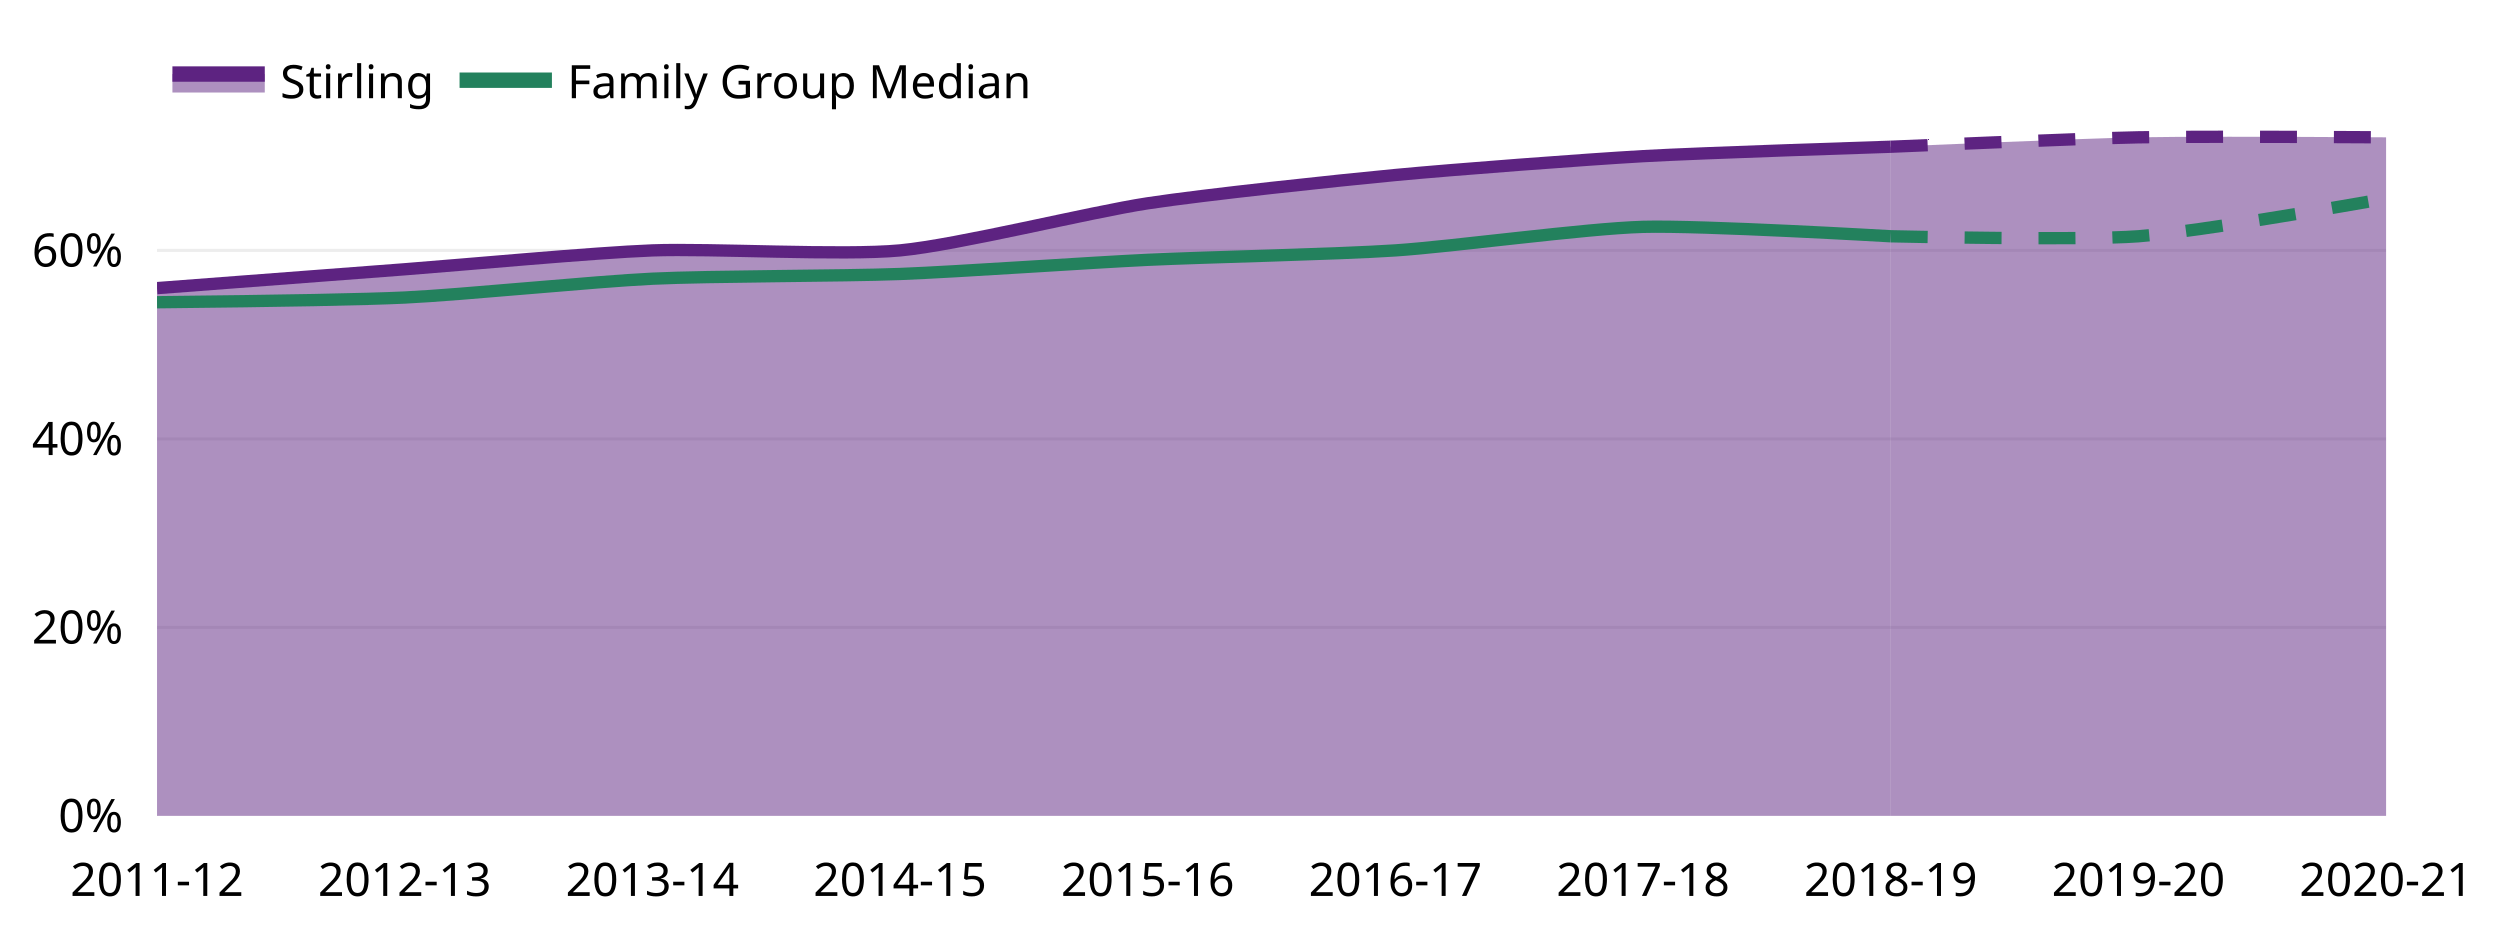
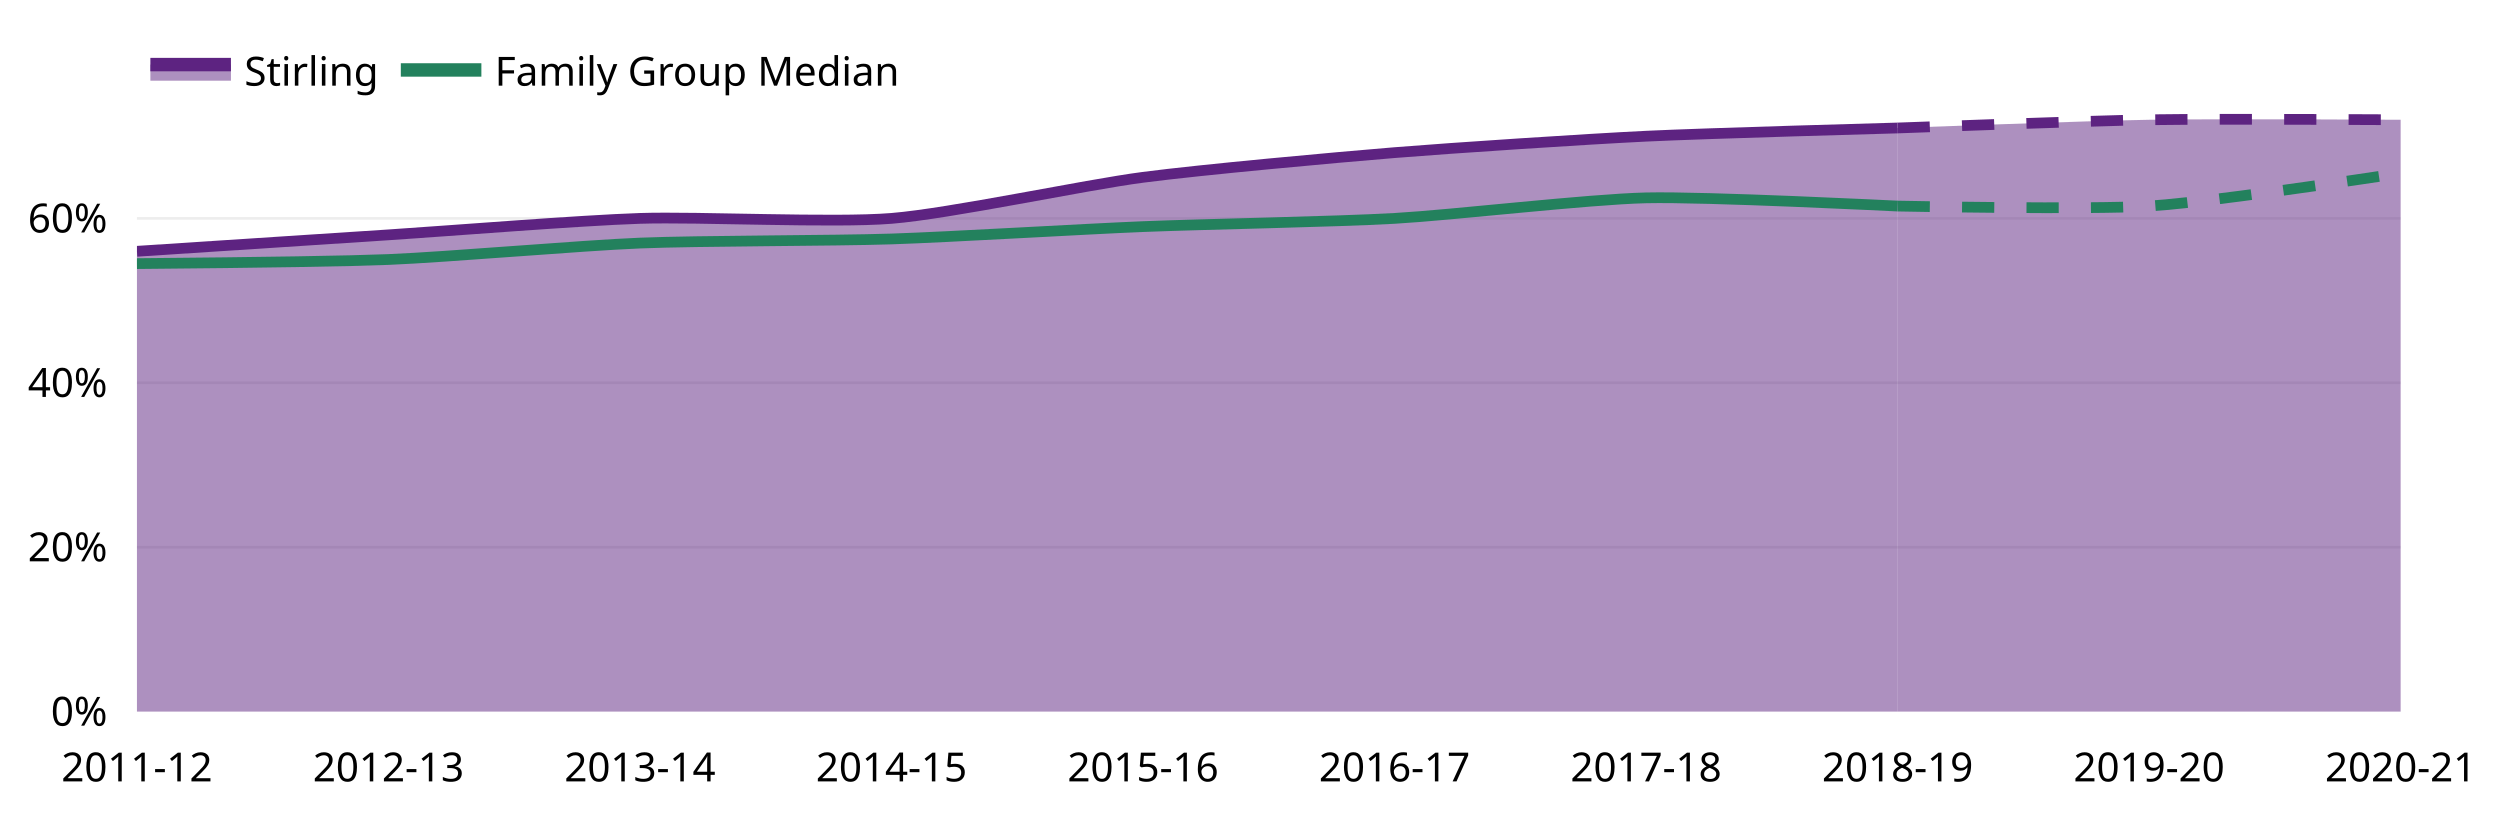
- <svg xmlns="http://www.w3.org/2000/svg" class="main-svg" width="812" height="305" style="" viewBox="0 0 812 305">
-   <rect x="0" y="0" width="812" height="305" style="fill: rgb(255, 255, 255); fill-opacity: 1;" />
-   <defs id="defs-811043">
+ <svg xmlns="http://www.w3.org/2000/svg" class="main-svg" width="931" height="305" style="" viewBox="0 0 931 305">
+   <rect x="0" y="0" width="931" height="305" style="fill: rgb(255, 255, 255); fill-opacity: 1;" />
+   <defs id="defs-1cb2fe">
    <g class="clips">
-       <clipPath id="clip811043xyplot" class="plotclip">
-         <rect width="724" height="232" />
-       </clipPath>
-       <clipPath class="axesclip" id="clip811043x">
-         <rect x="51" y="0" width="724" height="305" />
-       </clipPath>
-       <clipPath class="axesclip" id="clip811043y">
-         <rect x="0" y="33" width="812" height="232" />
-       </clipPath>
-       <clipPath class="axesclip" id="clip811043xy">
-         <rect x="51" y="33" width="724" height="232" />
+       <clipPath id="clip1cb2fexyplot" class="plotclip">
+         <rect width="843" height="232" />
+       </clipPath>
+       <clipPath class="axesclip" id="clip1cb2fex">
+         <rect x="51" y="0" width="843" height="305" />
+       </clipPath>
+       <clipPath class="axesclip" id="clip1cb2fey">
+         <rect x="0" y="33" width="931" height="232" />
+       </clipPath>
+       <clipPath class="axesclip" id="clip1cb2fexy">
+         <rect x="51" y="33" width="843" height="232" />
      </clipPath>
    </g>
    <g class="gradients" />
    <g class="patterns" />
  </defs>
  <g class="bglayer">
-     <rect class="bg" x="41" y="23" width="744" height="252" style="fill: rgb(0, 0, 0); fill-opacity: 0; stroke-width: 0;" />
+     <rect class="bg" x="41" y="23" width="863" height="252" style="fill: rgb(0, 0, 0); fill-opacity: 0; stroke-width: 0;" />
  </g>
  <g class="layer-below">
    <g class="imagelayer" />
    <g class="shapelayer" />
  </g>
  <g class="cartesianlayer">
    <g class="subplot xy">
      <g class="layer-subplot">
        <g class="shapelayer" />
        <g class="imagelayer" />
      </g>
      <g class="gridlayer">
        <g class="x">
-           <path class="xgrid crisp" transform="translate(131.44,0)" d="M0,33v232" style="stroke: rgb(255, 255, 255); stroke-opacity: 1; stroke-width: 1px;" />
-           <path class="xgrid crisp" transform="translate(211.89,0)" d="M0,33v232" style="stroke: rgb(255, 255, 255); stroke-opacity: 1; stroke-width: 1px;" />
-           <path class="xgrid crisp" transform="translate(292.33,0)" d="M0,33v232" style="stroke: rgb(255, 255, 255); stroke-opacity: 1; stroke-width: 1px;" />
-           <path class="xgrid crisp" transform="translate(372.78,0)" d="M0,33v232" style="stroke: rgb(255, 255, 255); stroke-opacity: 1; stroke-width: 1px;" />
-           <path class="xgrid crisp" transform="translate(453.22,0)" d="M0,33v232" style="stroke: rgb(255, 255, 255); stroke-opacity: 1; stroke-width: 1px;" />
-           <path class="xgrid crisp" transform="translate(533.67,0)" d="M0,33v232" style="stroke: rgb(255, 255, 255); stroke-opacity: 1; stroke-width: 1px;" />
-           <path class="xgrid crisp" transform="translate(614.11,0)" d="M0,33v232" style="stroke: rgb(255, 255, 255); stroke-opacity: 1; stroke-width: 1px;" />
-           <path class="xgrid crisp" transform="translate(694.56,0)" d="M0,33v232" style="stroke: rgb(255, 255, 255); stroke-opacity: 1; stroke-width: 1px;" />
+           <path class="xgrid crisp" transform="translate(144.67,0)" d="M0,33v232" style="stroke: rgb(255, 255, 255); stroke-opacity: 1; stroke-width: 1px;" />
+           <path class="xgrid crisp" transform="translate(238.33,0)" d="M0,33v232" style="stroke: rgb(255, 255, 255); stroke-opacity: 1; stroke-width: 1px;" />
+           <path class="xgrid crisp" transform="translate(332,0)" d="M0,33v232" style="stroke: rgb(255, 255, 255); stroke-opacity: 1; stroke-width: 1px;" />
+           <path class="xgrid crisp" transform="translate(425.67,0)" d="M0,33v232" style="stroke: rgb(255, 255, 255); stroke-opacity: 1; stroke-width: 1px;" />
+           <path class="xgrid crisp" transform="translate(519.33,0)" d="M0,33v232" style="stroke: rgb(255, 255, 255); stroke-opacity: 1; stroke-width: 1px;" />
+           <path class="xgrid crisp" transform="translate(613,0)" d="M0,33v232" style="stroke: rgb(255, 255, 255); stroke-opacity: 1; stroke-width: 1px;" />
+           <path class="xgrid crisp" transform="translate(706.67,0)" d="M0,33v232" style="stroke: rgb(255, 255, 255); stroke-opacity: 1; stroke-width: 1px;" />
+           <path class="xgrid crisp" transform="translate(800.33,0)" d="M0,33v232" style="stroke: rgb(255, 255, 255); stroke-opacity: 1; stroke-width: 1px;" />
        </g>
        <g class="y">
-           <path class="ygrid crisp" transform="translate(0,203.78)" d="M51,0h724" style="stroke: rgb(237, 237, 237); stroke-opacity: 1; stroke-width: 1px;" />
-           <path class="ygrid crisp" transform="translate(0,142.56)" d="M51,0h724" style="stroke: rgb(237, 237, 237); stroke-opacity: 1; stroke-width: 1px;" />
-           <path class="ygrid crisp" transform="translate(0,81.33)" d="M51,0h724" style="stroke: rgb(237, 237, 237); stroke-opacity: 1; stroke-width: 1px;" />
+           <path class="ygrid crisp" transform="translate(0,203.78)" d="M51,0h843" style="stroke: rgb(237, 237, 237); stroke-opacity: 1; stroke-width: 1px;" />
+           <path class="ygrid crisp" transform="translate(0,142.56)" d="M51,0h843" style="stroke: rgb(237, 237, 237); stroke-opacity: 1; stroke-width: 1px;" />
+           <path class="ygrid crisp" transform="translate(0,81.33)" d="M51,0h843" style="stroke: rgb(237, 237, 237); stroke-opacity: 1; stroke-width: 1px;" />
        </g>
      </g>
      <g class="zerolinelayer">
-         <path class="yzl zl crisp" transform="translate(0,265)" d="M51,0h724" style="stroke: rgb(255, 255, 255); stroke-opacity: 1; stroke-width: 2px;" />
+         <path class="yzl zl crisp" transform="translate(0,265)" d="M51,0h843" style="stroke: rgb(255, 255, 255); stroke-opacity: 1; stroke-width: 2px;" />
      </g>
      <path class="xlines-below" />
      <path class="ylines-below" />
      <g class="overlines-below" />
      <g class="xaxislayer-below" />
      <g class="yaxislayer-below" />
      <g class="overaxes-below" />
-       <g class="plot" transform="translate(51,33)" clip-path="url(#clip811043xyplot)">
+       <g class="plot" transform="translate(51,33)" clip-path="url(#clip1cb2fexyplot)">
        <g class="scatterlayer mlayer">
-           <g class="trace scatter tracea64df2" style="stroke-miterlimit: 2;">
+           <g class="trace scatter trace0db4c7" style="stroke-miterlimit: 2;">
            <g class="fills">
              <g>
-                 <path class="js-fill" d="M563.11,232L0,232L0,60.58Q61.67,55.89 80.44,54.46C99.21,53.03 142.11,49.04 160.89,48.33C179.65,47.62 222.64,50.09 241.33,48.33C260.19,46.55 302.96,35.89 321.78,33.03C340.5,30.18 383.43,25.63 402.22,23.84C420.97,22.06 463.89,18.79 482.67,17.72C501.43,16.65 563.11,14.66 563.11,14.66Q563.11,14.66 563.11,14.66" style="fill: rgb(93, 35, 129); fill-opacity: 0.5; stroke-width: 0;" />
-               </g>
-             </g>
-             <g class="errorbars" />
-             <g class="lines">
-               <path class="js-line" d="M0,60.58Q61.67,55.89 80.44,54.46C99.21,53.03 142.11,49.04 160.89,48.33C179.65,47.62 222.64,50.09 241.33,48.33C260.19,46.55 302.96,35.89 321.78,33.03C340.5,30.18 383.43,25.63 402.22,23.84C420.97,22.06 463.89,18.79 482.67,17.72C501.43,16.65 563.11,14.66 563.11,14.66Q563.11,14.66 563.11,14.66" style="vector-effect: non-scaling-stroke; fill: none; stroke: rgb(93, 35, 129); stroke-opacity: 1; stroke-width: 4px; opacity: 1;" />
-             </g>
-             <g class="points" />
-             <g class="text" />
-           </g>
-           <g class="trace scatter trace413d14" style="stroke-miterlimit: 2;">
+                 <path class="js-fill" d="M655.67,232L0,232L0,60.58Q71.81,55.89 93.67,54.46C115.52,53.03 165.46,49.04 187.33,48.33C209.17,47.62 259.22,50.1 281,48.33C302.93,46.55 352.77,35.89 374.67,33.03C396.48,30.18 446.46,25.63 468.33,23.84C490.17,22.06 540.13,18.79 562,17.72C583.85,16.65 655.67,14.66 655.67,14.66Q655.67,14.66 655.67,14.66" style="fill: rgb(93, 35, 129); fill-opacity: 0.5; stroke-width: 0;" />
+               </g>
+             </g>
+             <g class="errorbars" />
+             <g class="lines">
+               <path class="js-line" d="M0,60.58Q71.81,55.89 93.67,54.46C115.52,53.03 165.46,49.04 187.33,48.33C209.17,47.62 259.22,50.1 281,48.33C302.93,46.55 352.77,35.89 374.67,33.03C396.48,30.18 446.46,25.63 468.33,23.84C490.17,22.06 540.13,18.79 562,17.72C583.85,16.65 655.67,14.66 655.67,14.66Q655.67,14.66 655.67,14.66" style="vector-effect: non-scaling-stroke; fill: none; stroke: rgb(93, 35, 129); stroke-opacity: 1; stroke-width: 4px; opacity: 1;" />
+             </g>
+             <g class="points" />
+             <g class="text" />
+           </g>
+           <g class="trace scatter trace7bb3b1" style="stroke-miterlimit: 2;">
            <g class="fills">
              <g>
-                 <path class="js-fill" d="M724,232L563.11,232L563.11,14.66Q563.11,14.66 563.11,14.66C563.11,14.66 624.79,11.96 643.56,11.6Q662.33,11.24 724,11.6" style="fill: rgb(93, 35, 129); fill-opacity: 0.5; stroke-width: 0;" />
-               </g>
-             </g>
-             <g class="errorbars" />
-             <g class="lines">
-               <path class="js-line" d="M563.11,14.66Q563.11,14.66 563.11,14.66C563.11,14.66 624.79,11.96 643.56,11.6Q662.33,11.24 724,11.6" style="vector-effect: non-scaling-stroke; fill: none; stroke: rgb(93, 35, 129); stroke-opacity: 1; stroke-width: 4px; opacity: 1; stroke-dasharray: 12px, 12px;" />
-             </g>
-             <g class="points" />
-             <g class="text" />
-           </g>
-           <g class="trace scatter traceef473d" style="stroke-miterlimit: 2; opacity: 1;">
+                 <path class="js-fill" d="M843,232L655.67,232L655.67,14.66Q655.67,14.66 655.67,14.66C655.67,14.66 727.47,11.96 749.33,11.6Q771.18,11.24 843,11.6" style="fill: rgb(93, 35, 129); fill-opacity: 0.5; stroke-width: 0;" />
+               </g>
+             </g>
+             <g class="errorbars" />
+             <g class="lines">
+               <path class="js-line" d="M655.67,14.66Q655.67,14.66 655.67,14.66C655.67,14.66 727.47,11.96 749.33,11.6Q771.18,11.24 843,11.6" style="vector-effect: non-scaling-stroke; fill: none; stroke: rgb(93, 35, 129); stroke-opacity: 1; stroke-width: 4px; opacity: 1; stroke-dasharray: 12px, 12px;" />
+             </g>
+             <g class="points" />
+             <g class="text" />
+           </g>
+           <g class="trace scatter traceaa969f" style="stroke-miterlimit: 2; opacity: 1;">
            <g class="fills" />
            <g class="errorbars" />
            <g class="lines">
-               <path class="js-line" d="M0,65.17Q61.68,64.53 80.44,63.64C99.22,62.75 142.11,58.41 160.89,57.52C179.65,56.63 222.57,56.7 241.33,55.99C260.11,55.27 303,52.28 321.78,51.39C340.55,50.5 383.47,49.58 402.22,48.33C421.01,47.08 463.88,41.21 482.67,40.68C501.42,40.15 563.11,43.74 563.11,43.74Q563.11,43.74 563.11,43.74" style="vector-effect: non-scaling-stroke; fill: none; stroke: rgb(35, 129, 93); stroke-opacity: 1; stroke-width: 4px; opacity: 1;" />
-             </g>
-             <g class="points" />
-             <g class="text" />
-           </g>
-           <g class="trace scatter trace2f91f9" style="stroke-miterlimit: 2; opacity: 1;">
+               <path class="js-line" d="M0,65.17Q71.83,64.53 93.67,63.64C115.54,62.75 165.46,58.41 187.33,57.52C209.17,56.63 259.15,56.7 281,55.99C302.86,55.27 352.81,52.28 374.67,51.39C396.52,50.5 446.49,49.58 468.33,48.33C490.2,47.08 540.13,41.21 562,40.68C583.84,40.15 655.67,43.74 655.67,43.74Q655.67,43.74 655.67,43.74" style="vector-effect: non-scaling-stroke; fill: none; stroke: rgb(35, 129, 93); stroke-opacity: 1; stroke-width: 4px; opacity: 1;" />
+             </g>
+             <g class="points" />
+             <g class="text" />
+           </g>
+           <g class="trace scatter trace65cdb6" style="stroke-miterlimit: 2; opacity: 1;">
            <g class="fills" />
            <g class="errorbars" />
            <g class="lines">
-               <path class="js-line" d="M563.11,43.74Q563.11,43.74 563.11,43.74C563.11,43.74 624.84,45.16 643.56,43.74Q662.38,42.32 724,31.5" style="vector-effect: non-scaling-stroke; fill: none; stroke: rgb(35, 129, 93); stroke-opacity: 1; stroke-width: 4px; opacity: 1; stroke-dasharray: 12px, 12px;" />
+               <path class="js-line" d="M655.67,43.74Q655.67,43.74 655.67,43.74C655.67,43.74 727.52,45.16 749.33,43.74Q771.23,42.32 843,31.5" style="vector-effect: non-scaling-stroke; fill: none; stroke: rgb(35, 129, 93); stroke-opacity: 1; stroke-width: 4px; opacity: 1; stroke-dasharray: 12px, 12px;" />
            </g>
            <g class="points" />
            <g class="text" />
          </g>
        </g>
      </g>
      <g class="overplot" />
      <path class="xlines-above crisp" d="M0,0" style="fill: none;" />
      <path class="ylines-above crisp" d="M0,0" style="fill: none;" />
      <g class="overlines-above" />
      <g class="xaxislayer-above">
        <g class="xtick">
          <text text-anchor="middle" x="0" y="291" transform="translate(51,0)" style="font-family: 'Segoe UI Semibold'; font-size: 15px; fill: rgb(0, 0, 0); fill-opacity: 1; white-space: pre; opacity: 1;">2011-12</text>
        </g>
        <g class="xtick">
-           <text text-anchor="middle" x="0" y="291" transform="translate(131.44,0)" style="font-family: 'Segoe UI Semibold'; font-size: 15px; fill: rgb(0, 0, 0); fill-opacity: 1; white-space: pre; opacity: 1;">2012-13</text>
-         </g>
-         <g class="xtick">
-           <text text-anchor="middle" x="0" y="291" transform="translate(211.89,0)" style="font-family: 'Segoe UI Semibold'; font-size: 15px; fill: rgb(0, 0, 0); fill-opacity: 1; white-space: pre; opacity: 1;">2013-14</text>
-         </g>
-         <g class="xtick">
-           <text text-anchor="middle" x="0" y="291" transform="translate(292.33,0)" style="font-family: 'Segoe UI Semibold'; font-size: 15px; fill: rgb(0, 0, 0); fill-opacity: 1; white-space: pre; opacity: 1;">2014-15</text>
-         </g>
-         <g class="xtick">
-           <text text-anchor="middle" x="0" y="291" transform="translate(372.78,0)" style="font-family: 'Segoe UI Semibold'; font-size: 15px; fill: rgb(0, 0, 0); fill-opacity: 1; white-space: pre; opacity: 1;">2015-16</text>
-         </g>
-         <g class="xtick">
-           <text text-anchor="middle" x="0" y="291" transform="translate(453.22,0)" style="font-family: 'Segoe UI Semibold'; font-size: 15px; fill: rgb(0, 0, 0); fill-opacity: 1; white-space: pre; opacity: 1;">2016-17</text>
-         </g>
-         <g class="xtick">
-           <text text-anchor="middle" x="0" y="291" transform="translate(533.67,0)" style="font-family: 'Segoe UI Semibold'; font-size: 15px; fill: rgb(0, 0, 0); fill-opacity: 1; white-space: pre; opacity: 1;">2017-18</text>
-         </g>
-         <g class="xtick">
-           <text text-anchor="middle" x="0" y="291" transform="translate(614.11,0)" style="font-family: 'Segoe UI Semibold'; font-size: 15px; fill: rgb(0, 0, 0); fill-opacity: 1; white-space: pre; opacity: 1;">2018-19</text>
-         </g>
-         <g class="xtick">
-           <text text-anchor="middle" x="0" y="291" transform="translate(694.56,0)" style="font-family: 'Segoe UI Semibold'; font-size: 15px; fill: rgb(0, 0, 0); fill-opacity: 1; white-space: pre; opacity: 1;">2019-20</text>
-         </g>
-         <g class="xtick">
-           <text text-anchor="middle" x="0" y="291" transform="translate(775,0)" style="font-family: 'Segoe UI Semibold'; font-size: 15px; fill: rgb(0, 0, 0); fill-opacity: 1; white-space: pre; opacity: 1;">2020-21</text>
+           <text text-anchor="middle" x="0" y="291" transform="translate(144.67,0)" style="font-family: 'Segoe UI Semibold'; font-size: 15px; fill: rgb(0, 0, 0); fill-opacity: 1; white-space: pre; opacity: 1;">2012-13</text>
+         </g>
+         <g class="xtick">
+           <text text-anchor="middle" x="0" y="291" transform="translate(238.33,0)" style="font-family: 'Segoe UI Semibold'; font-size: 15px; fill: rgb(0, 0, 0); fill-opacity: 1; white-space: pre; opacity: 1;">2013-14</text>
+         </g>
+         <g class="xtick">
+           <text text-anchor="middle" x="0" y="291" transform="translate(332,0)" style="font-family: 'Segoe UI Semibold'; font-size: 15px; fill: rgb(0, 0, 0); fill-opacity: 1; white-space: pre; opacity: 1;">2014-15</text>
+         </g>
+         <g class="xtick">
+           <text text-anchor="middle" x="0" y="291" transform="translate(425.67,0)" style="font-family: 'Segoe UI Semibold'; font-size: 15px; fill: rgb(0, 0, 0); fill-opacity: 1; white-space: pre; opacity: 1;">2015-16</text>
+         </g>
+         <g class="xtick">
+           <text text-anchor="middle" x="0" y="291" transform="translate(519.33,0)" style="font-family: 'Segoe UI Semibold'; font-size: 15px; fill: rgb(0, 0, 0); fill-opacity: 1; white-space: pre; opacity: 1;">2016-17</text>
+         </g>
+         <g class="xtick">
+           <text text-anchor="middle" x="0" y="291" transform="translate(613,0)" style="font-family: 'Segoe UI Semibold'; font-size: 15px; fill: rgb(0, 0, 0); fill-opacity: 1; white-space: pre; opacity: 1;">2017-18</text>
+         </g>
+         <g class="xtick">
+           <text text-anchor="middle" x="0" y="291" transform="translate(706.67,0)" style="font-family: 'Segoe UI Semibold'; font-size: 15px; fill: rgb(0, 0, 0); fill-opacity: 1; white-space: pre; opacity: 1;">2018-19</text>
+         </g>
+         <g class="xtick">
+           <text text-anchor="middle" x="0" y="291" transform="translate(800.33,0)" style="font-family: 'Segoe UI Semibold'; font-size: 15px; fill: rgb(0, 0, 0); fill-opacity: 1; white-space: pre; opacity: 1;">2019-20</text>
+         </g>
+         <g class="xtick">
+           <text text-anchor="middle" x="0" y="291" transform="translate(894,0)" style="font-family: 'Segoe UI Semibold'; font-size: 15px; fill: rgb(0, 0, 0); fill-opacity: 1; white-space: pre; opacity: 1;">2020-21</text>
        </g>
      </g>
      <g class="yaxislayer-above">
        <g class="ytick">
          <text text-anchor="end" x="40" y="5.25" transform="translate(0,265)" style="font-family: 'Segoe UI Semibold'; font-size: 15px; fill: rgb(0, 0, 0); fill-opacity: 1; white-space: pre; opacity: 1;">0%</text>
        </g>
        <g class="ytick">
          <text text-anchor="end" x="40" y="5.25" style="font-family: 'Segoe UI Semibold'; font-size: 15px; fill: rgb(0, 0, 0); fill-opacity: 1; white-space: pre; opacity: 1;" transform="translate(0,203.78)">20%</text>
        </g>
        <g class="ytick">
          <text text-anchor="end" x="40" y="5.25" style="font-family: 'Segoe UI Semibold'; font-size: 15px; fill: rgb(0, 0, 0); fill-opacity: 1; white-space: pre; opacity: 1;" transform="translate(0,142.56)">40%</text>
        </g>
        <g class="ytick">
          <text text-anchor="end" x="40" y="5.25" style="font-family: 'Segoe UI Semibold'; font-size: 15px; fill: rgb(0, 0, 0); fill-opacity: 1; white-space: pre; opacity: 1;" transform="translate(0,81.33)">60%</text>
        </g>
      </g>
      <g class="overaxes-above" />
    </g>
  </g>
  <g class="polarlayer" />
  <g class="smithlayer" />
  <g class="ternarylayer" />
  <g class="geolayer" />
  <g class="funnelarealayer" />
  <g class="pielayer" />
  <g class="iciclelayer" />
  <g class="treemaplayer" />
  <g class="sunburstlayer" />
  <g class="glimages" />
-   <defs id="topdefs-811043">
+   <defs id="topdefs-1cb2fe">
    <g class="clips" />
-     <clipPath id="legend811043">
+     <clipPath id="legend1cb2fe">
      <rect width="285" height="33" x="0" y="0" />
    </clipPath>
  </defs>
  <g class="layer-above">
    <g class="imagelayer" />
    <g class="shapelayer" />
  </g>
  <g class="infolayer">
    <g class="legend" pointer-events="all" transform="translate(51,9.8)">
      <rect class="bg" shape-rendering="crispEdges" width="285" height="33" x="0" y="0" style="stroke: rgb(68, 68, 68); stroke-opacity: 1; fill: rgb(0, 0, 0); fill-opacity: 0; stroke-width: 0px;" />
-       <g class="scrollbox" transform="" clip-path="url(#legend811043)">
+       <g class="scrollbox" transform="" clip-path="url(#legend1cb2fe)">
        <g class="groups">
          <g class="traces" transform="translate(0,16.25)" style="opacity: 1;">
            <text class="legendtext" text-anchor="start" x="40" y="5.85" style="font-family: 'Segoe UI Semibold'; font-size: 15px; fill: rgb(0, 0, 0); fill-opacity: 1; white-space: pre;">Stirling</text>
            <g class="layers">
              <g class="legendfill">
                <path class="js-fill" d="M5,-2h30v6h-30z" style="stroke-width: 0; fill: rgb(93, 35, 129); fill-opacity: 0.5;" />
              </g>
              <g class="legendlines">
                <path class="js-line" d="M5,-2h30" style="fill: none; stroke: rgb(93, 35, 129); stroke-opacity: 1; stroke-width: 5px;" />
              </g>
              <g class="legendsymbols">
                <g class="legendpoints" />
              </g>
            </g>
            <rect class="legendtoggle" x="0" y="-11.25" width="90.766" height="22.5" style="fill: rgb(0, 0, 0); fill-opacity: 0;" />
          </g>
          <g class="traces" transform="translate(93.26562,16.25)" style="opacity: 1;">
            <text class="legendtext" text-anchor="start" x="40" y="5.85" style="font-family: 'Segoe UI Semibold'; font-size: 15px; fill: rgb(0, 0, 0); fill-opacity: 1; white-space: pre;">Family Group Median</text>
            <g class="layers" style="opacity: 1;">
              <g class="legendfill" />
              <g class="legendlines">
                <path class="js-line" d="M5,0h30" style="fill: none; stroke: rgb(35, 129, 93); stroke-opacity: 1; stroke-width: 5px;" />
              </g>
              <g class="legendsymbols">
                <g class="legendpoints" />
              </g>
            </g>
            <rect class="legendtoggle" x="0" y="-11.25" width="188.609" height="22.5" style="fill: rgb(0, 0, 0); fill-opacity: 0;" />
          </g>
        </g>
      </g>
      <rect class="scrollbar" rx="20" ry="3" width="0" height="0" x="0" y="0" style="fill: rgb(128, 139, 164); fill-opacity: 1;" />
    </g>
    <g class="g-gtitle" />
    <g class="g-xtitle" />
    <g class="g-ytitle" />
  </g>
</svg>
